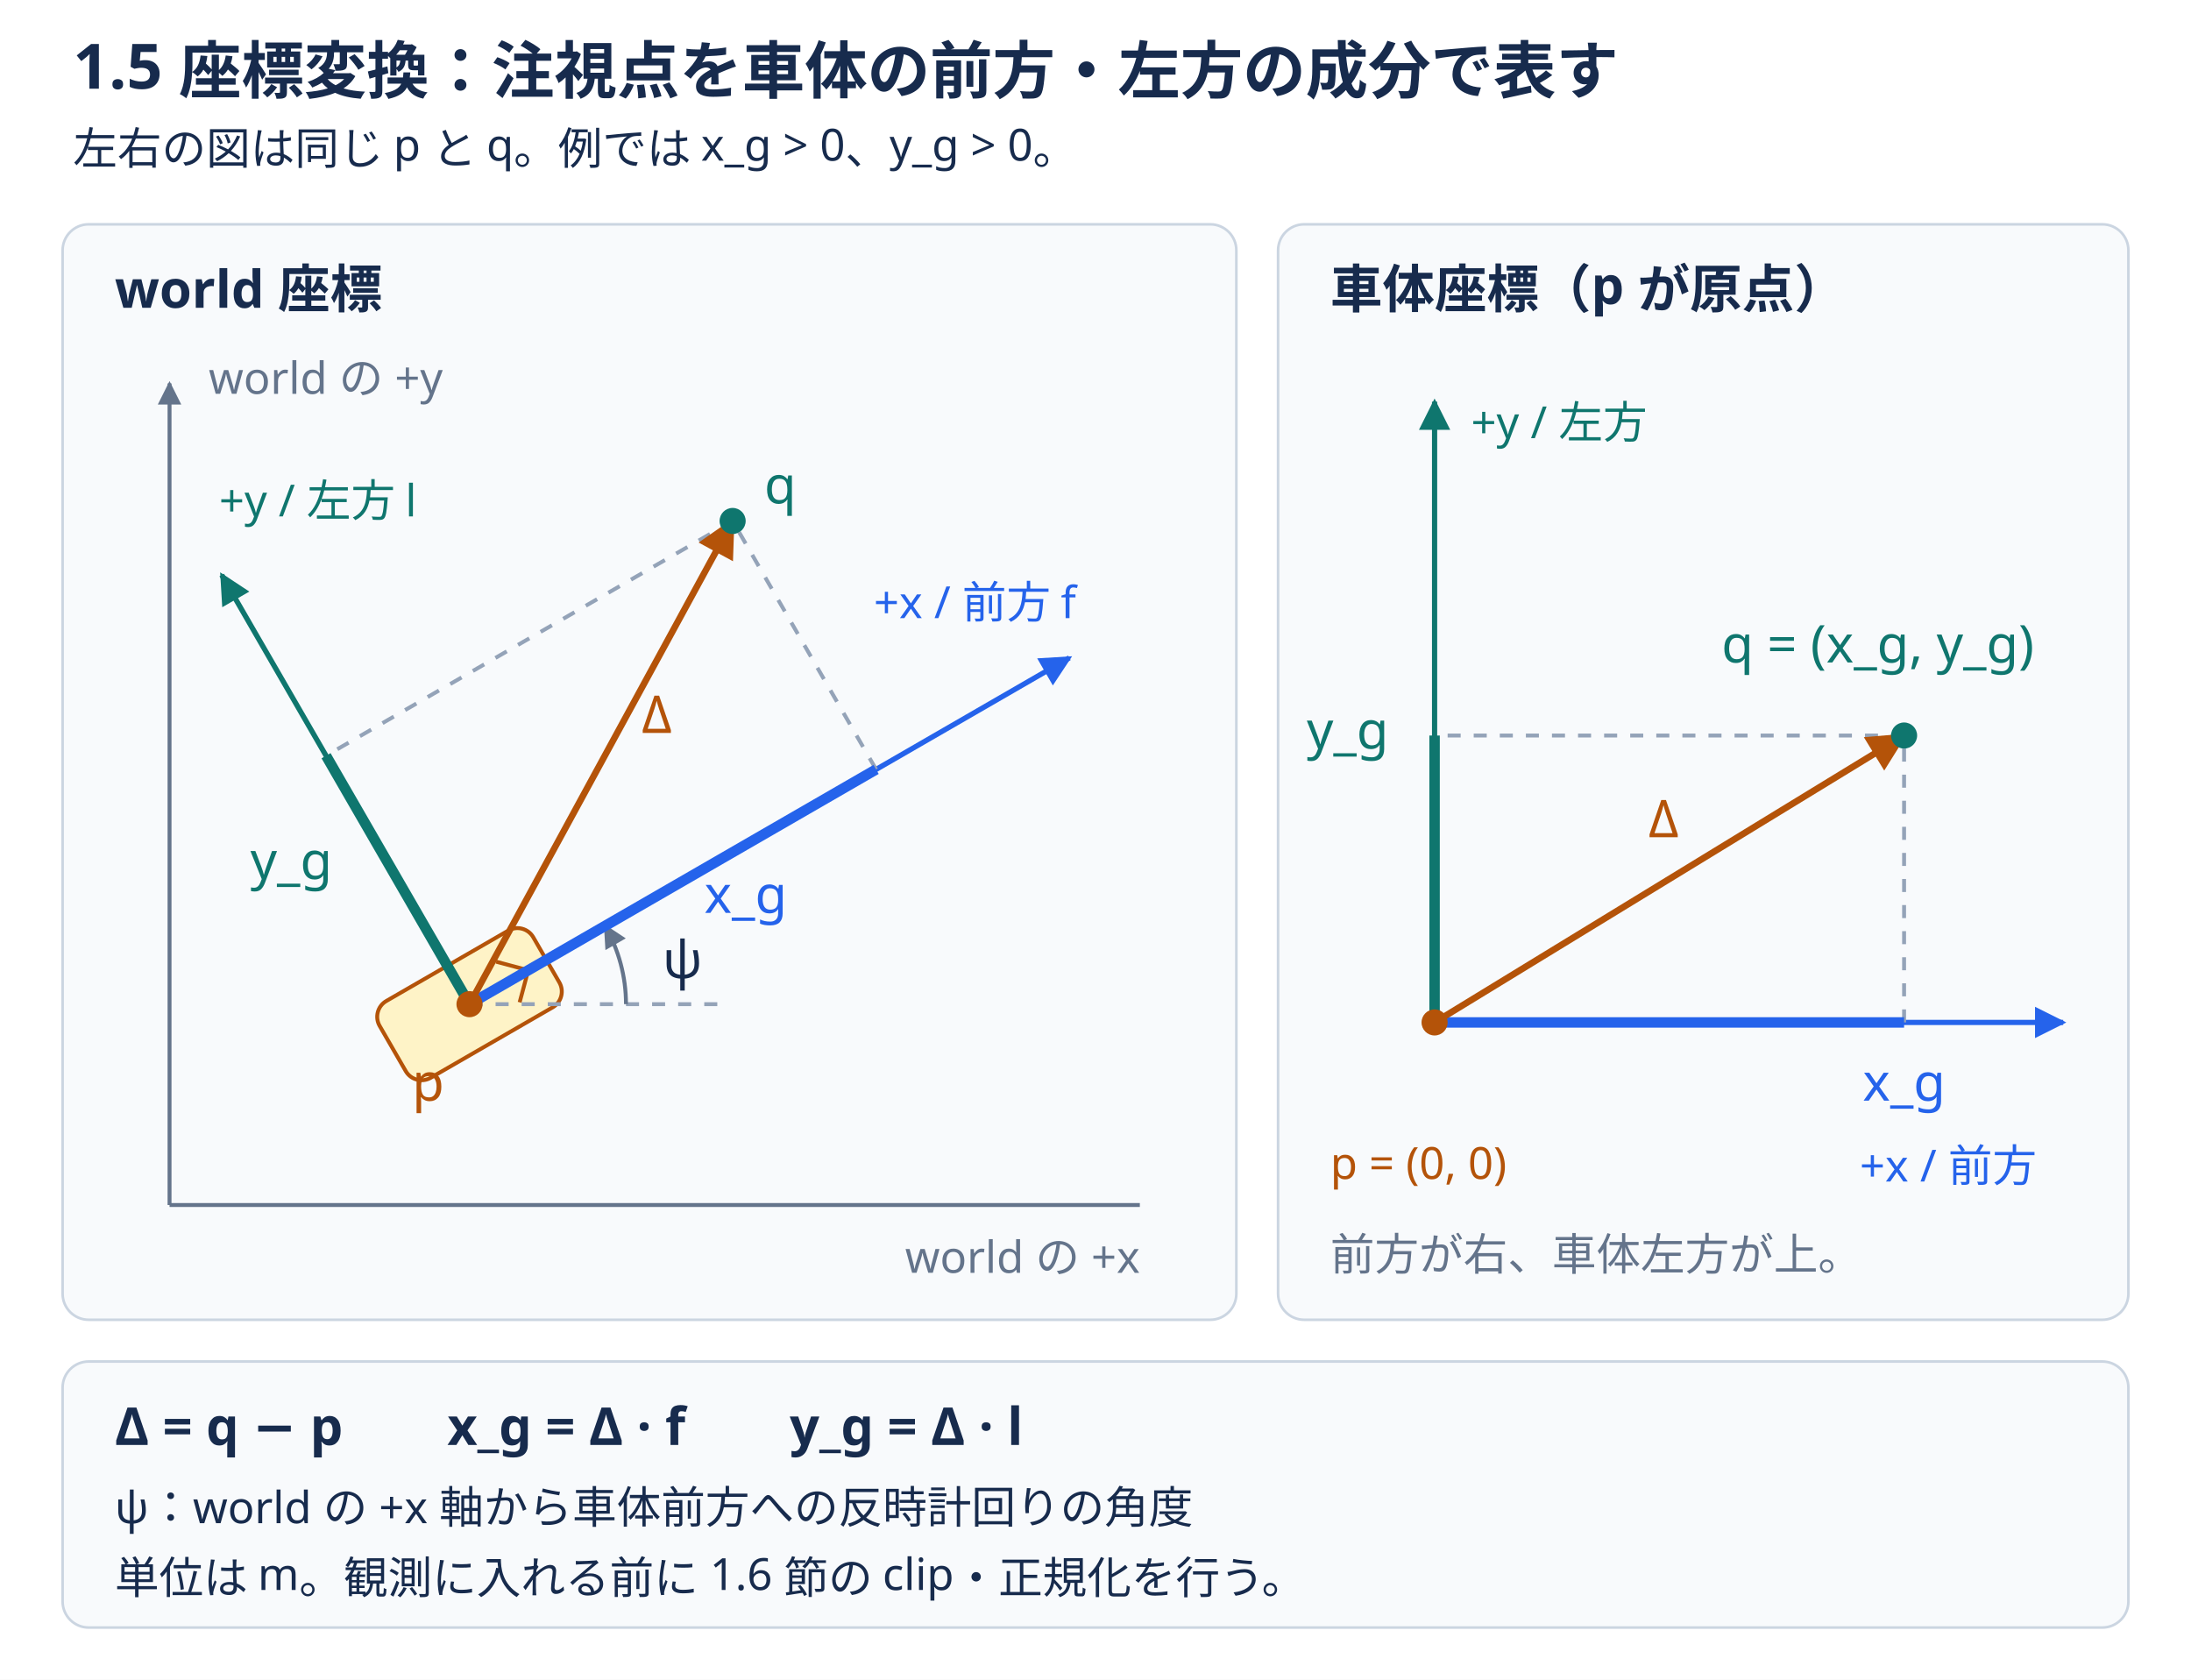
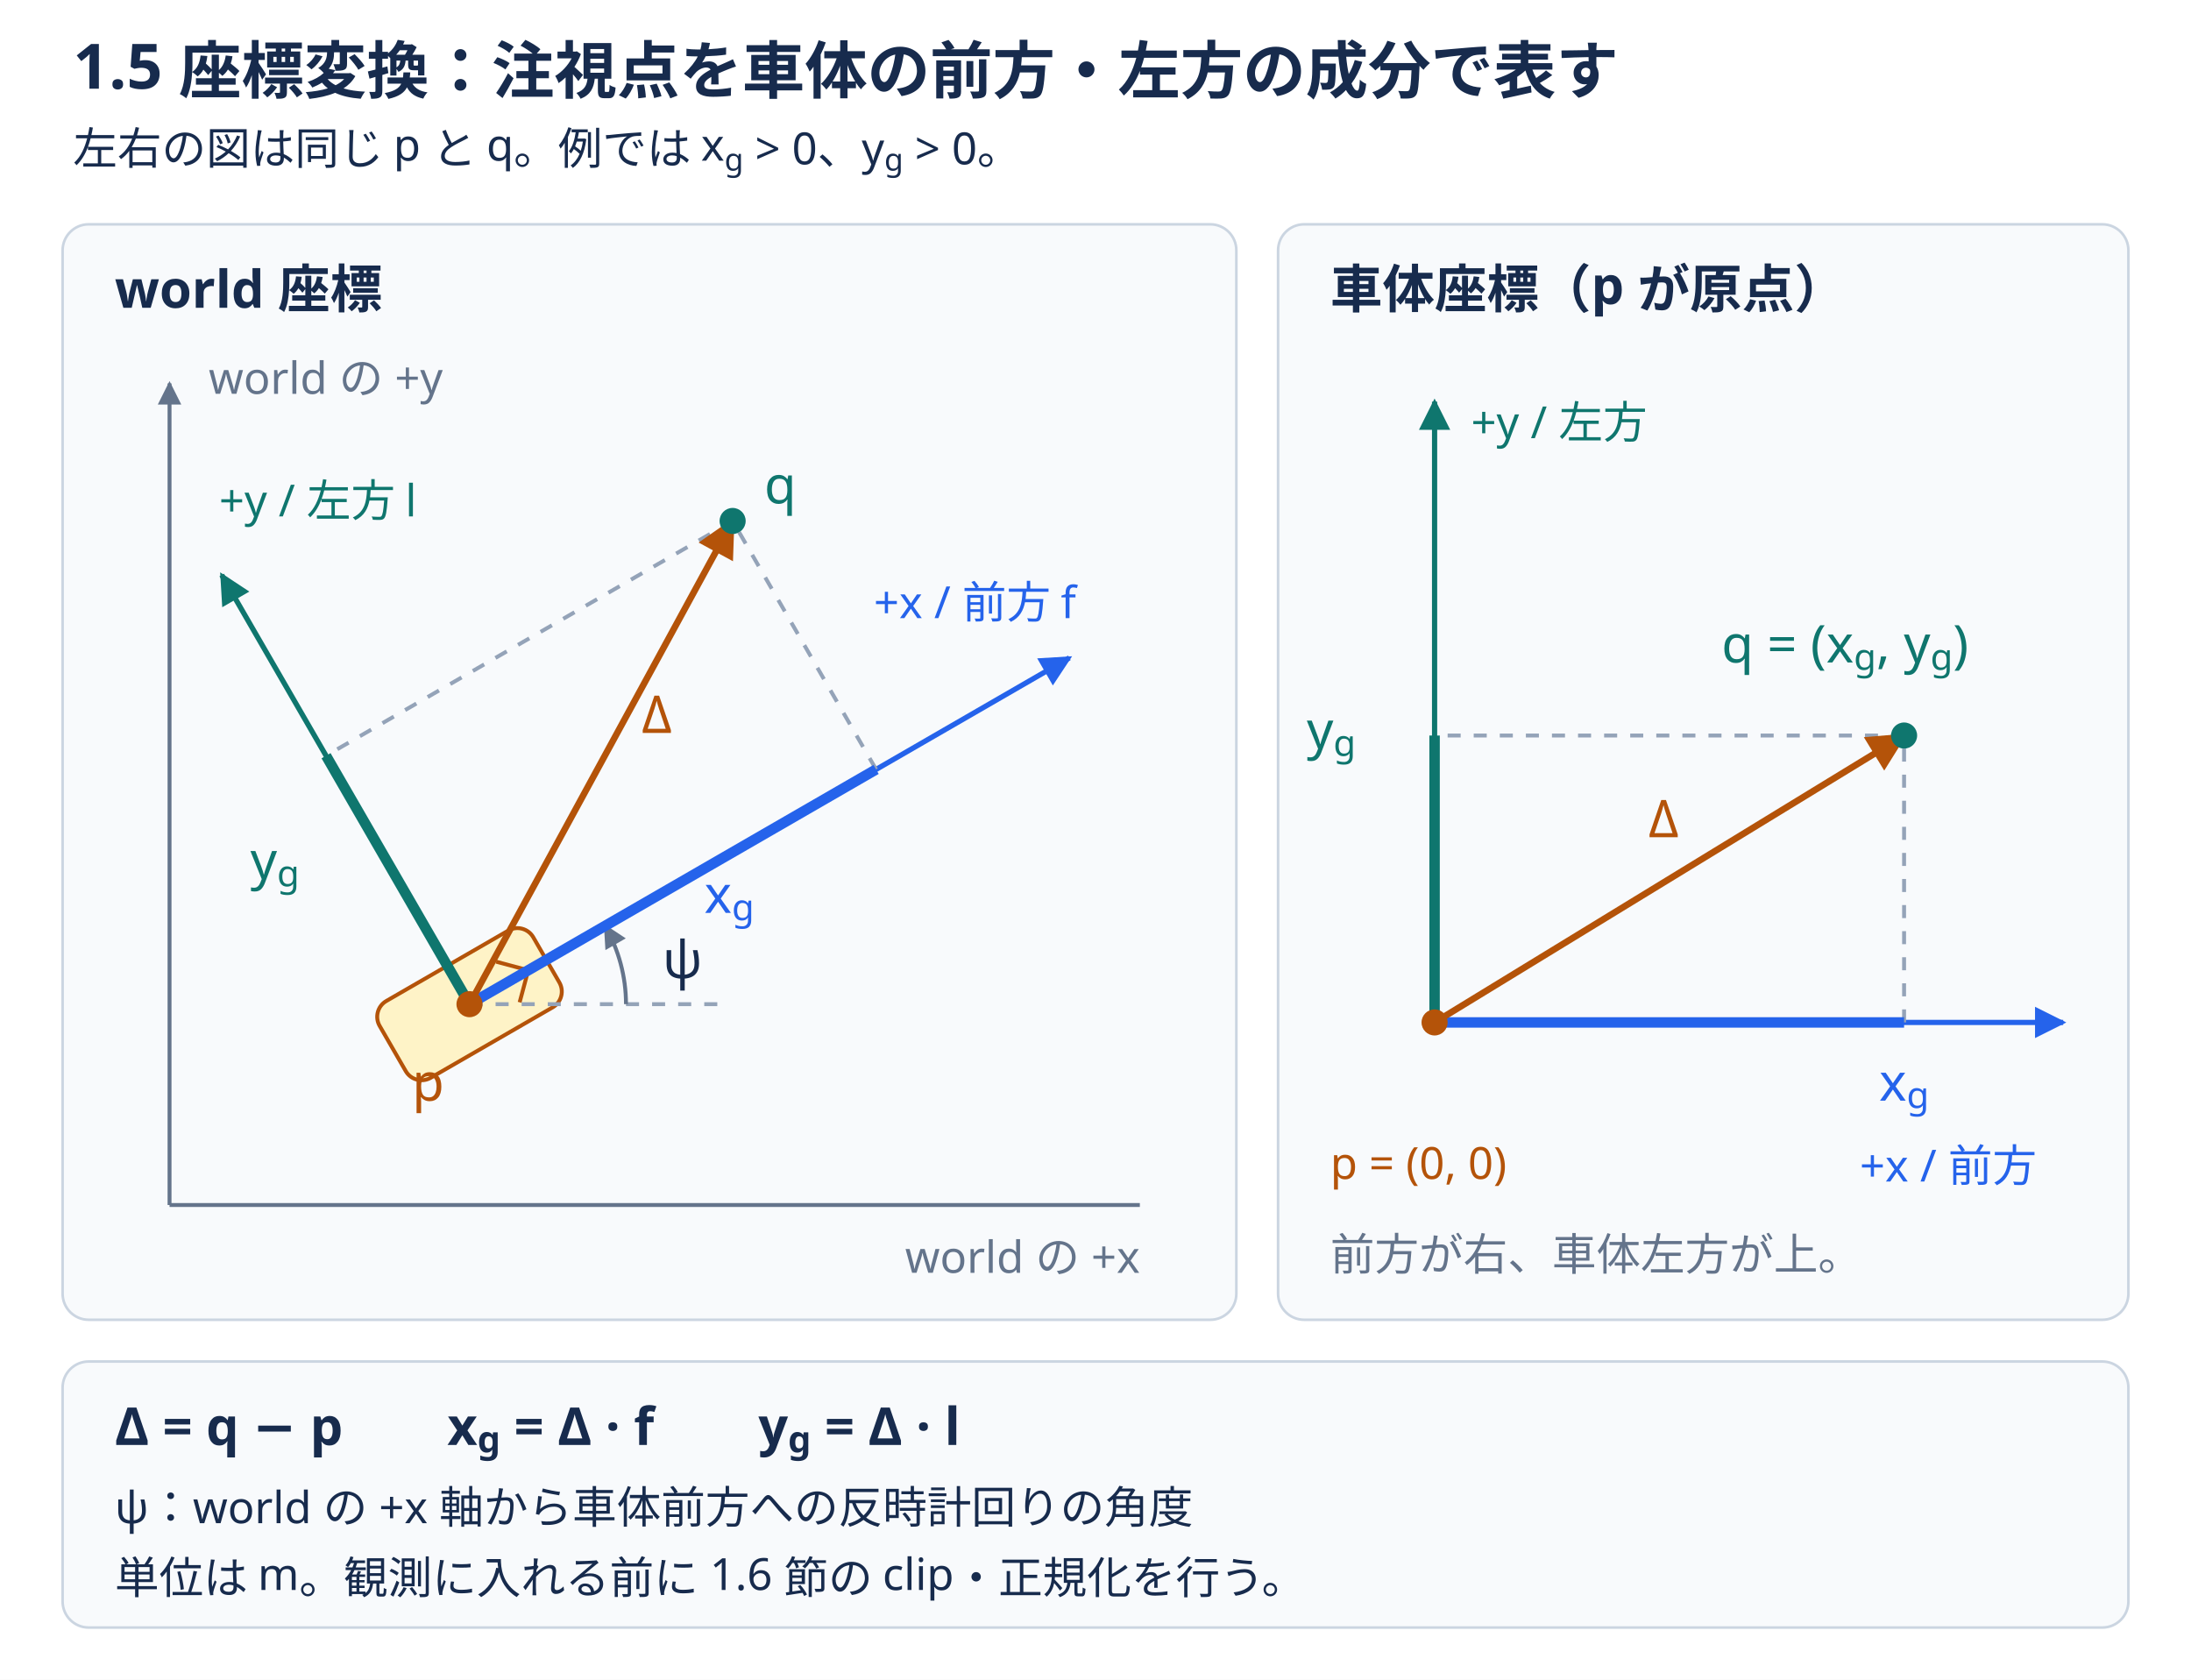
<svg xmlns="http://www.w3.org/2000/svg" width="840" height="644" viewBox="0 0 840 644" role="img" aria-labelledby="title desc">
  <defs>
    <marker id="arrow" viewBox="0 0 10 10" refX="9" refY="5" markerWidth="6" markerHeight="6" orient="auto-start-reverse">
      <path d="M 0 0 L 10 5 L 0 10 z" fill="#64748b" />
    </marker>
    <marker id="blue-arrow" viewBox="0 0 10 10" refX="9" refY="5" markerWidth="6" markerHeight="6" orient="auto-start-reverse">
      <path d="M 0 0 L 10 5 L 0 10 z" fill="#2563eb" />
    </marker>
    <marker id="green-arrow" viewBox="0 0 10 10" refX="9" refY="5" markerWidth="6" markerHeight="6" orient="auto-start-reverse">
      <path d="M 0 0 L 10 5 L 0 10 z" fill="#0f766e" />
    </marker>
    <marker id="amber-arrow" viewBox="0 0 10 10" refX="9" refY="5" markerWidth="6" markerHeight="6" orient="auto">
      <path d="M 0 0 L 10 5 L 0 10 z" fill="#b45309" />
    </marker>
    <style>
      text { font-family: sans-serif; font-size: 20px; fill: #172b4d; }
      .heading { font-size: 24px; font-weight: 700; }
      .label { font-size: 20px; font-weight: 700; }
      .small { font-size: 17px; }
      .blue { fill: #2563eb; }
      .green { fill: #0f766e; }
      .amber { fill: #b45309; }
      .muted { fill: #64748b; }
      .invalid { fill: #b91c1c; }
      .panel { fill: #f8fafc; stroke: #cbd5e1; stroke-width: 1; }
      .guide { fill: none; stroke: #94a3b8; stroke-width: 1.5; stroke-dasharray: 5 5; }
      .axis { fill: none; stroke: #64748b; stroke-width: 1.5; marker-end: url(#arrow); }
      .dimension { fill: none; stroke: #64748b; stroke-width: 1.5; marker-start: url(#arrow); marker-end: url(#arrow); }
      .route-blue { fill: none; stroke: #2563eb; stroke-width: 5; stroke-linecap: round; }
      .route-green { fill: none; stroke: #0f766e; stroke-width: 5; stroke-linecap: round; }
      .point { fill: #172b4d; }
    </style>
  </defs>
  <rect width="840" height="644" fill="white" />
  <text x="28" y="34" class="heading">1.5 座標変換：注視点を車体の前方・左方の成分で表す</text>
-   <text x="28" y="63" class="small">左右の図は同じ p と q。例では x_g &gt; 0、y_g &gt; 0。</text>
+   <text x="28" y="63" class="small">左右の図は同じ p と q。例では x<tspan baseline-shift="sub" font-size="70%">g</tspan> &gt; 0、y<tspan baseline-shift="sub" font-size="70%">g</tspan> &gt; 0。</text>
  <rect x="24" y="86" width="450" height="420" rx="10" class="panel" />
  <rect x="490" y="86" width="326" height="420" rx="10" class="panel" />
  <text x="44" y="118" class="label">world 座標</text>
  <text x="510" y="118" class="label">車体座標（p が原点）</text>
  <path d="M 65 462 L 437 462 M 65 462 L 65 147" class="axis" />
  <text x="347" y="488" class="small muted">world の +x</text>
  <text x="80" y="151" class="small muted">world の +y</text>
  <g transform="translate(180 385) rotate(-30)">
    <rect x="-34" y="-17" width="68" height="34" rx="7" fill="#fef3c7" stroke="#b45309" stroke-width="1.5" />
    <path d="M 17 -9 L 26 0 L 17 9" fill="none" stroke="#b45309" stroke-width="1.5" />
  </g>
  <path d="M 180 385 L 410 252.21" fill="none" stroke="#2563eb" stroke-width="2" marker-end="url(#blue-arrow)" />
  <path d="M 180 385 L 85 220.46" fill="none" stroke="#0f766e" stroke-width="2" marker-end="url(#green-arrow)" />
  <text x="335" y="237" class="small blue">+x / 前方 f</text>
  <text x="84" y="198" class="small green">+y / 左方 l</text>
  <path d="M 180 385 L 277 385" class="guide" />
  <path d="M 240 385 A 60 60 0 0 0 231.96 355" fill="none" stroke="#64748b" stroke-width="1.5" marker-end="url(#arrow)" />
  <text x="254" y="375">ψ</text>
  <path d="M 335.88 295 L 280.88 199.74 L 125 289.74" class="guide" />
  <path d="M 180 385 L 335.88 295" fill="none" stroke="#2563eb" stroke-width="4" />
  <path d="M 180 385 L 125 289.74" fill="none" stroke="#0f766e" stroke-width="4" />
-   <text x="270" y="350" class="blue">x_g</text>
-   <text x="96" y="337" class="green">y_g</text>
+   <text x="270" y="350" class="blue">x<tspan baseline-shift="sub" font-size="70%">g</tspan>
+   </text>
+   <text x="96" y="337" class="green">y<tspan baseline-shift="sub" font-size="70%">g</tspan>
+   </text>
  <path d="M 180 385 L 280.88 199.74" fill="none" stroke="#b45309" stroke-width="2.5" marker-end="url(#amber-arrow)" />
  <text x="246" y="281" class="amber">Δ</text>
  <circle cx="180" cy="385" r="5" fill="#b45309" />
  <circle cx="280.88" cy="199.74" r="5" fill="#0f766e" />
  <text x="158" y="422" class="amber">p</text>
  <text x="293" y="193" class="green">q</text>
  <path d="M 550 392 L 791 392" fill="none" stroke="#2563eb" stroke-width="2" marker-end="url(#blue-arrow)" />
  <path d="M 550 392 L 550 154" fill="none" stroke="#0f766e" stroke-width="2" marker-end="url(#green-arrow)" />
  <text x="713" y="453" class="small blue">+x / 前方</text>
  <text x="564" y="168" class="small green">+y / 左方</text>
  <path d="M 730 392 L 730 282 L 550 282" class="guide" />
  <path d="M 550 392 L 730 392" fill="none" stroke="#2563eb" stroke-width="4" />
  <path d="M 550 392 L 550 282" fill="none" stroke="#0f766e" stroke-width="4" />
-   <text x="730" y="422" text-anchor="middle" class="blue">x_g</text>
-   <text x="501" y="287" class="green">y_g</text>
+   <text x="730" y="422" text-anchor="middle" class="blue">x<tspan baseline-shift="sub" font-size="70%">g</tspan>
+   </text>
+   <text x="501" y="287" class="green">y<tspan baseline-shift="sub" font-size="70%">g</tspan>
+   </text>
  <path d="M 550 392 L 730 282" fill="none" stroke="#b45309" stroke-width="2.5" marker-end="url(#amber-arrow)" />
  <text x="632" y="321" class="amber">Δ</text>
  <circle cx="550" cy="392" r="5" fill="#b45309" />
  <circle cx="730" cy="282" r="5" fill="#0f766e" />
  <text x="510" y="452" class="small amber">p = (0, 0)</text>
-   <text x="660" y="254" class="green">q = (x_g, y_g)</text>
+   <text x="660" y="254" class="green">q = (x<tspan baseline-shift="sub" font-size="70%">g</tspan>, y<tspan baseline-shift="sub" font-size="70%">g</tspan>)</text>
  <text x="510" y="487" class="small muted">前方が右、車体左方が上。</text>
  <rect x="24" y="522" width="792" height="102" rx="10" class="panel" />
-   <text x="44" y="554" class="label">Δ = q − p　　x_g = Δ · f　　y_g = Δ · l</text>
+   <text x="44" y="554" class="label">Δ = q − p　　x<tspan baseline-shift="sub" font-size="70%">g</tspan> = Δ · f　　y<tspan baseline-shift="sub" font-size="70%">g</tspan> = Δ · l</text>
  <text x="44" y="584" class="small">ψ：world の +x 軸から車体前方への反時計回りの角度</text>
  <text x="44" y="611" class="small">単位は m。観測に入れる前に 1.6 節の clip・正規化を行う。</text>
</svg>
